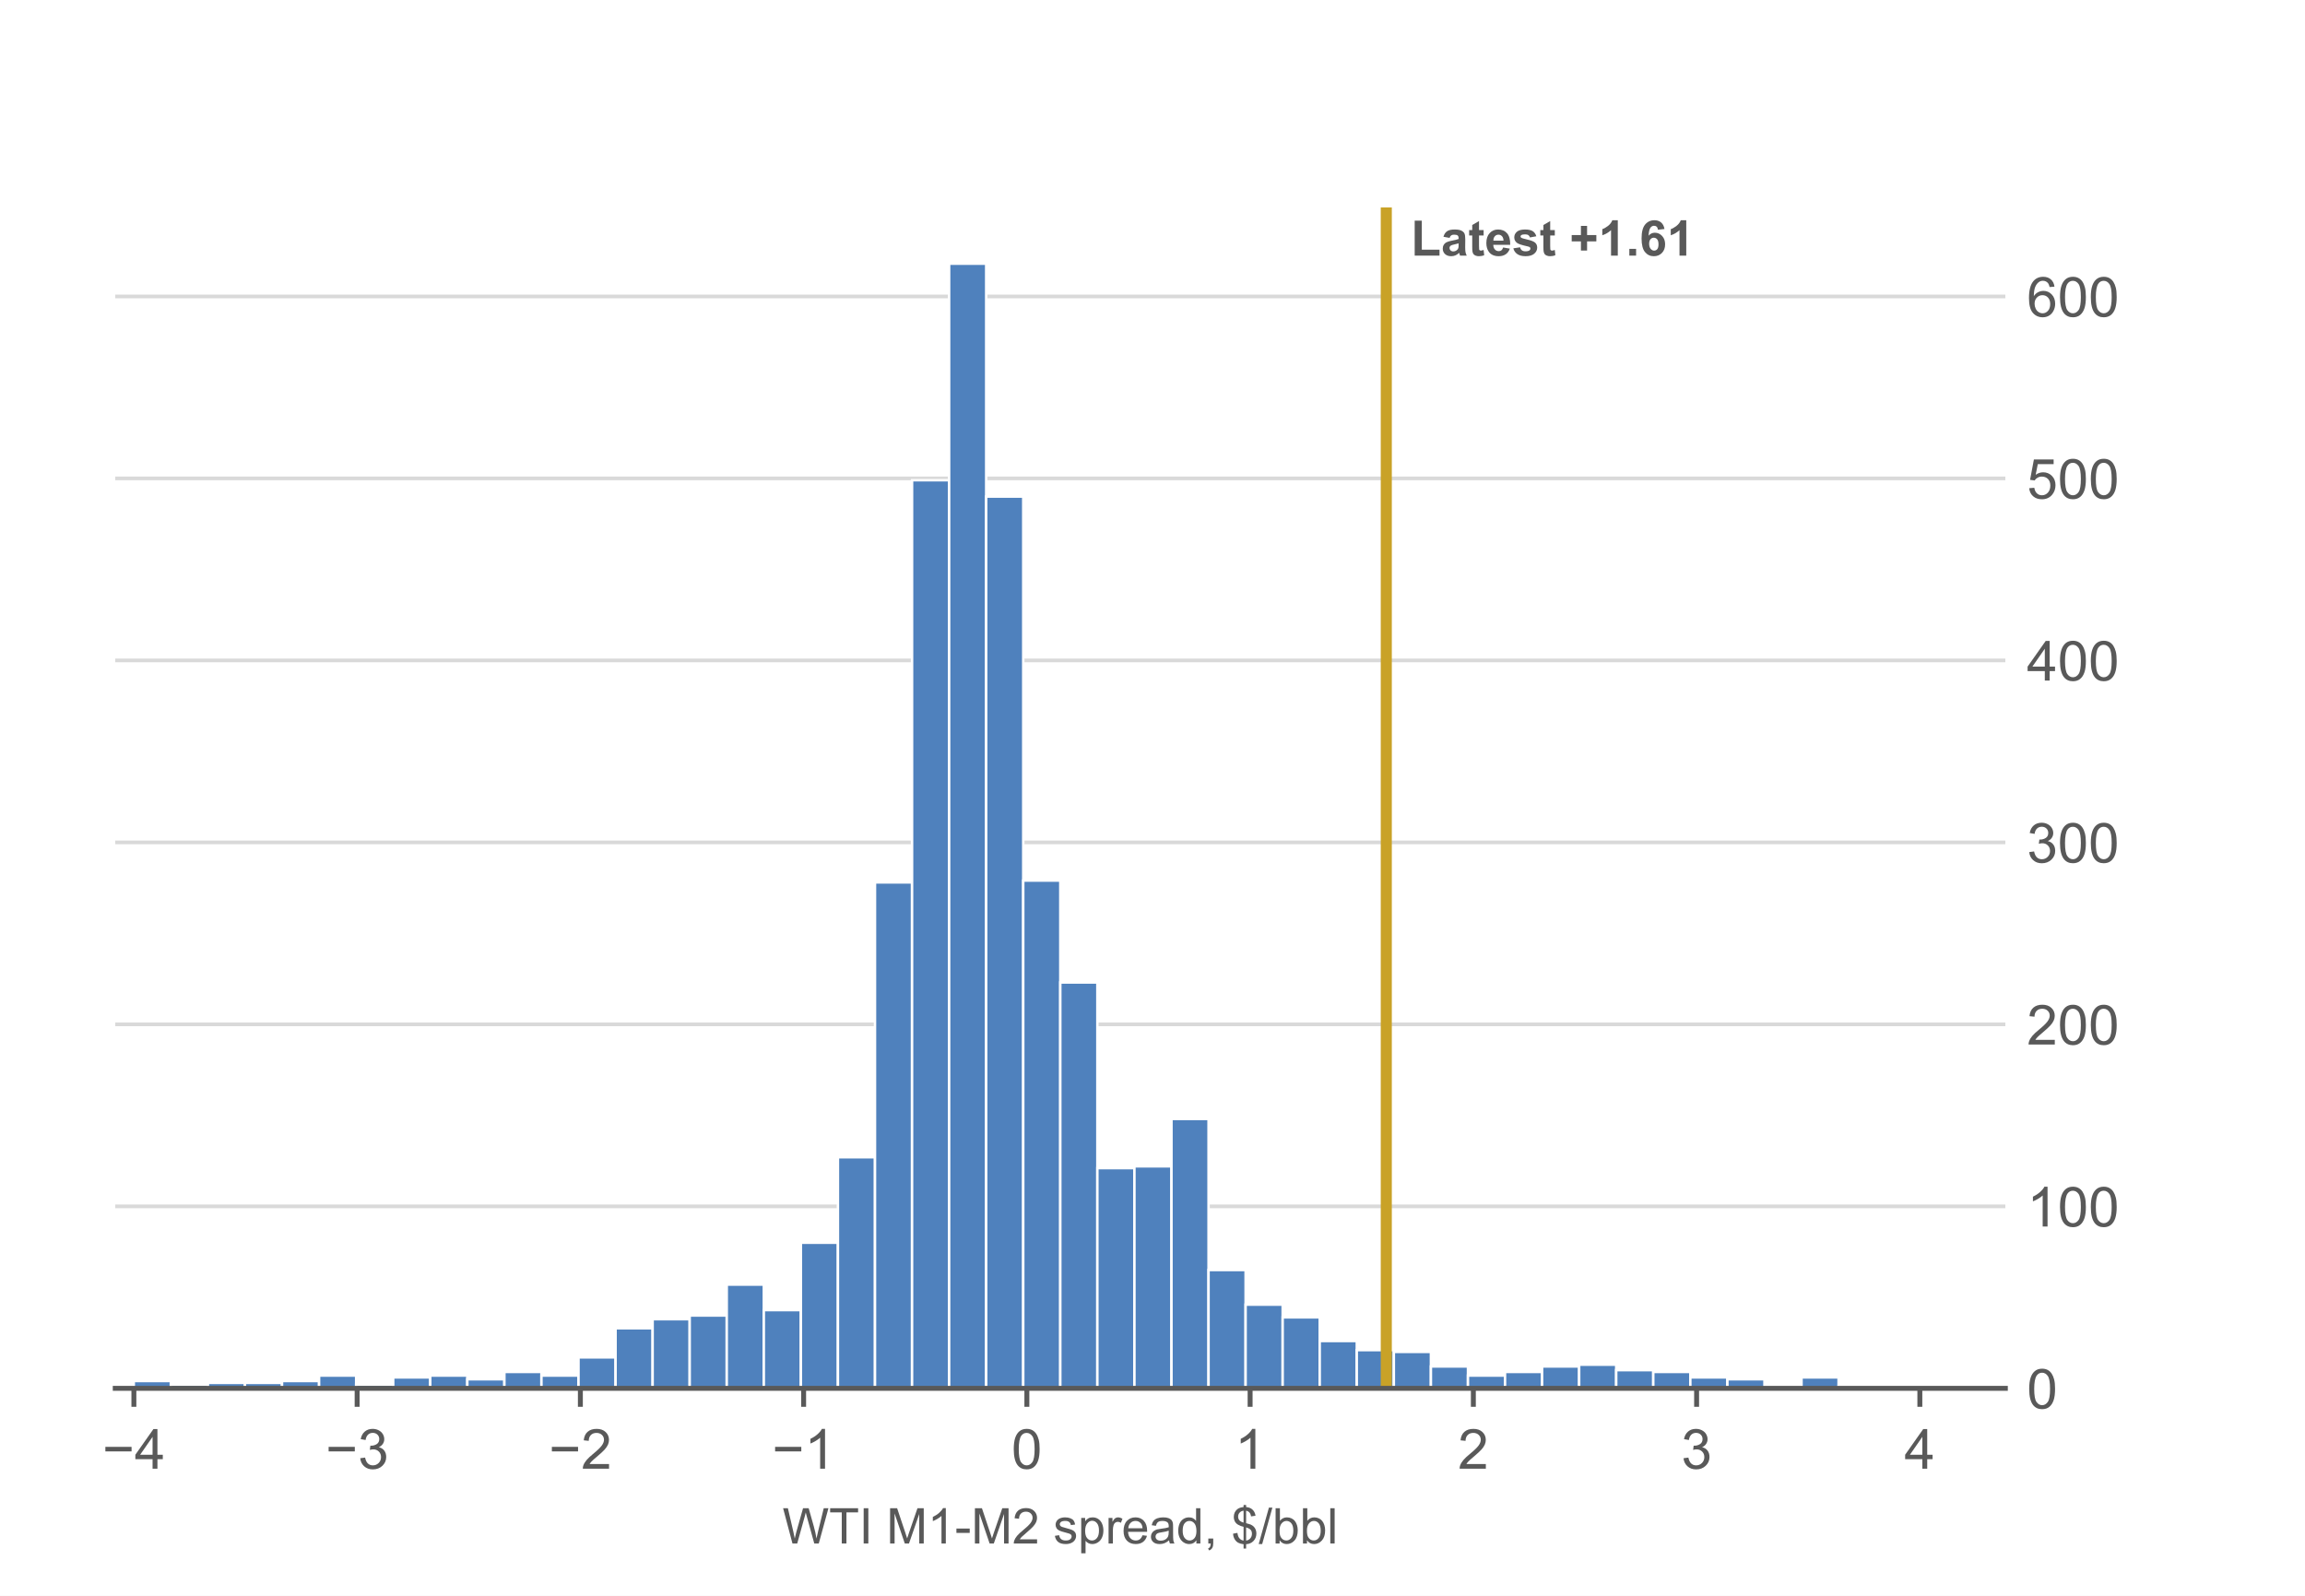
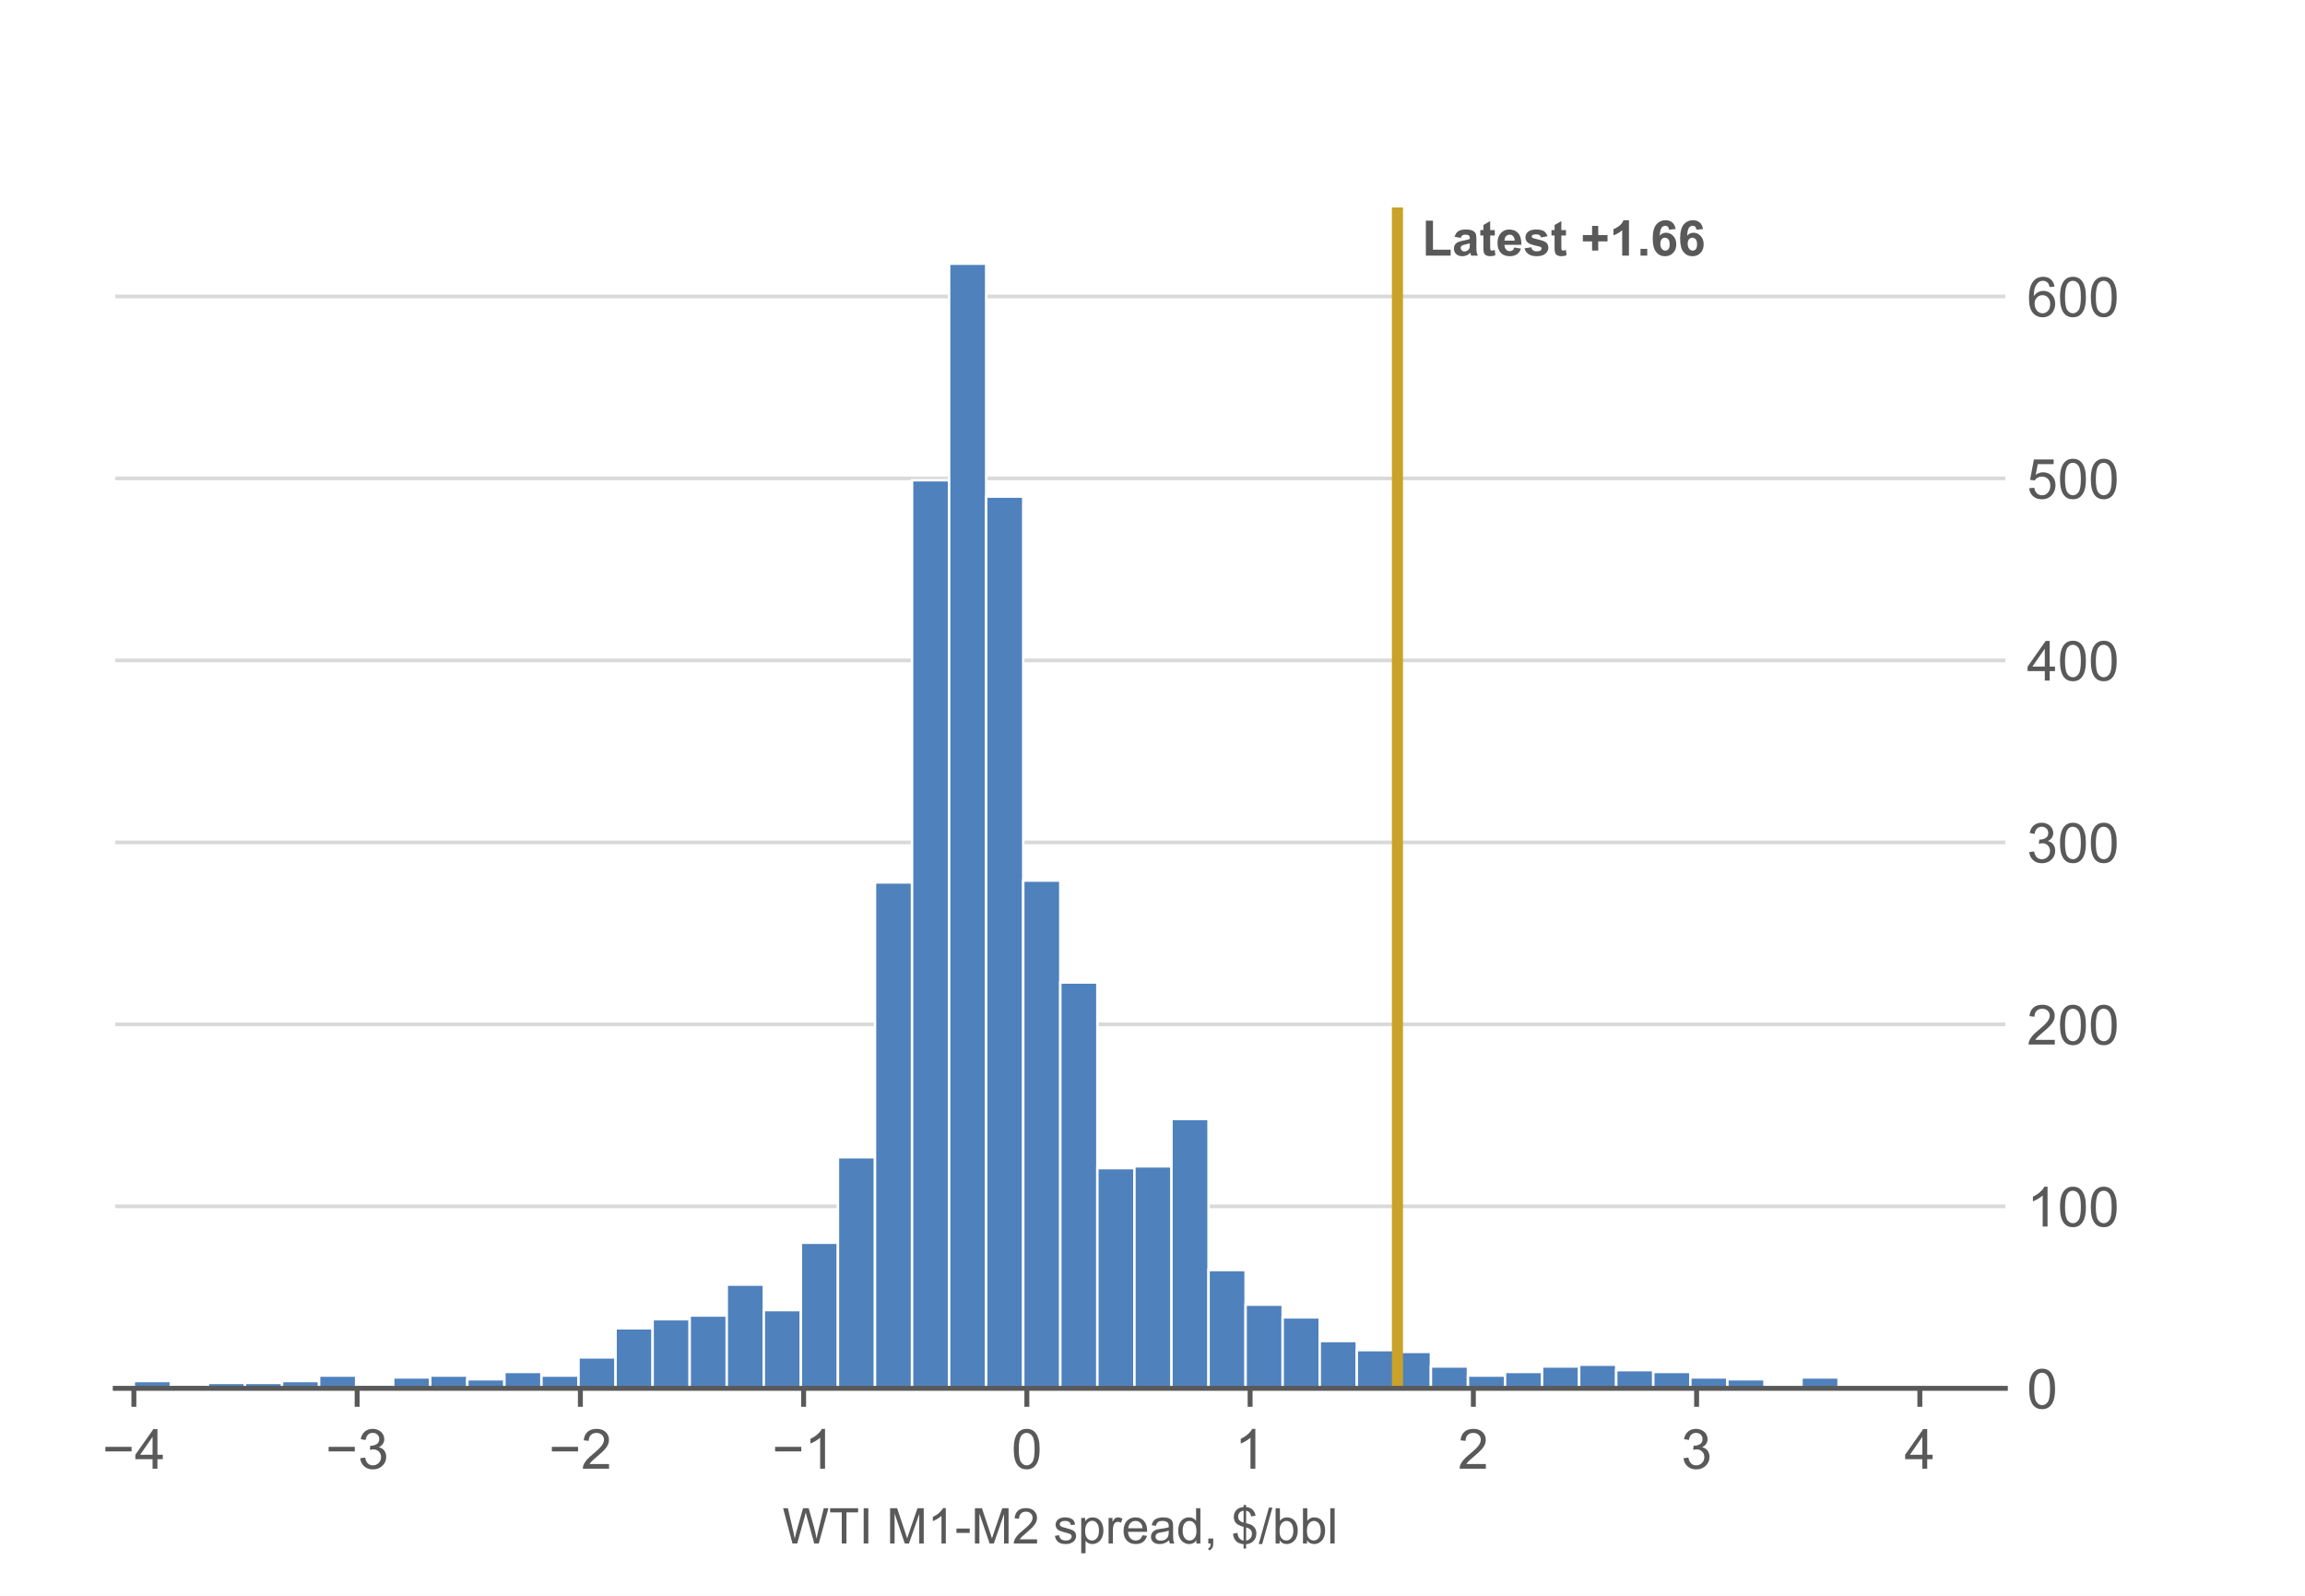
<svg xmlns="http://www.w3.org/2000/svg" xmlns:xlink="http://www.w3.org/1999/xlink" width="374.4pt" height="259.2pt" viewBox="0 0 374.4 259.2" version="1.1">
  <defs>
    <style type="text/css">*{stroke-linejoin: round; stroke-linecap: butt}</style>
  </defs>
  <g id="figure_1">
    <g id="patch_1">
      <path d="M 0 259.2  L 374.4 259.2  L 374.4 0  L 0 0  z " style="fill: #ffffff" />
    </g>
    <g id="axes_1">
      <g id="patch_2">
        <path d="M 18.72 225.504  L 325.728 225.504  L 325.728 33.696  L 18.72 33.696  z " style="fill: #ffffff" />
      </g>
      <g id="matplotlib.axis_1">
        <g id="xtick_1">
          <g id="line2d_1">
            <defs>
              <path id="m5935f566dc" d="M 0 0  L 0 3  " style="stroke: #595959; stroke-width: 0.8" />
            </defs>
            <g>
              <use xlink:href="#m5935f566dc" x="21.746" y="225.504" style="fill: #595959; stroke: #595959; stroke-width: 0.8" />
            </g>
          </g>
          <g id="text_1">
            <g style="fill: #595959" transform="translate(16.6155 238.5562) scale(0.09 -0.09)">
              <defs>
                <path id="ArialMT-ed" d="M 3381 1997  L 356 1997  L 356 2522  L 3381 2522  L 3381 1997  z " transform="scale(0.015625)" />
                <path id="ArialMT-17" d="M 2069 0  L 2069 1097  L 81 1097  L 81 1613  L 2172 4581  L 2631 4581  L 2631 1613  L 3250 1613  L 3250 1097  L 2631 1097  L 2631 0  L 2069 0  z M 2069 1613  L 2069 3678  L 634 1613  L 2069 1613  z " transform="scale(0.015625)" />
              </defs>
              <use xlink:href="#ArialMT-ed" />
              <use xlink:href="#ArialMT-17" transform="translate(58.40625 0)" />
            </g>
          </g>
        </g>
        <g id="xtick_2">
          <g id="line2d_2">
            <g>
              <use xlink:href="#m5935f566dc" x="58.008" y="225.504" style="fill: #595959; stroke: #595959; stroke-width: 0.8" />
            </g>
          </g>
          <g id="text_2">
            <g style="fill: #595959" transform="translate(52.87717 238.5562) scale(0.09 -0.09)">
              <defs>
                <path id="ArialMT-16" d="M 269 1209  L 831 1284  Q 928 806 1161 595  Q 1394 384 1728 384  Q 2125 384 2398 659  Q 2672 934 2672 1341  Q 2672 1728 2419 1979  Q 2166 2231 1775 2231  Q 1616 2231 1378 2169  L 1441 2663  Q 1497 2656 1531 2656  Q 1891 2656 2178 2843  Q 2466 3031 2466 3422  Q 2466 3731 2256 3934  Q 2047 4138 1716 4138  Q 1388 4138 1169 3931  Q 950 3725 888 3313  L 325 3413  Q 428 3978 793 4289  Q 1159 4600 1703 4600  Q 2078 4600 2393 4439  Q 2709 4278 2876 4000  Q 3044 3722 3044 3409  Q 3044 3113 2884 2869  Q 2725 2625 2413 2481  Q 2819 2388 3044 2092  Q 3269 1797 3269 1353  Q 3269 753 2831 336  Q 2394 -81 1725 -81  Q 1122 -81 723 278  Q 325 638 269 1209  z " transform="scale(0.015625)" />
              </defs>
              <use xlink:href="#ArialMT-ed" />
              <use xlink:href="#ArialMT-16" transform="translate(58.40625 0)" />
            </g>
          </g>
        </g>
        <g id="xtick_3">
          <g id="line2d_3">
            <g>
              <use xlink:href="#m5935f566dc" x="94.27" y="225.504" style="fill: #595959; stroke: #595959; stroke-width: 0.8" />
            </g>
          </g>
          <g id="text_3">
            <g style="fill: #595959" transform="translate(89.13885 238.5562) scale(0.09 -0.09)">
              <defs>
                <path id="ArialMT-15" d="M 3222 541  L 3222 0  L 194 0  Q 188 203 259 391  Q 375 700 629 1000  Q 884 1300 1366 1694  Q 2113 2306 2375 2664  Q 2638 3022 2638 3341  Q 2638 3675 2398 3904  Q 2159 4134 1775 4134  Q 1369 4134 1125 3890  Q 881 3647 878 3216  L 300 3275  Q 359 3922 746 4261  Q 1134 4600 1788 4600  Q 2447 4600 2831 4234  Q 3216 3869 3216 3328  Q 3216 3053 3103 2787  Q 2991 2522 2730 2228  Q 2469 1934 1863 1422  Q 1356 997 1212 845  Q 1069 694 975 541  L 3222 541  z " transform="scale(0.015625)" />
              </defs>
              <use xlink:href="#ArialMT-ed" />
              <use xlink:href="#ArialMT-15" transform="translate(58.40625 0)" />
            </g>
          </g>
        </g>
        <g id="xtick_4">
          <g id="line2d_4">
            <g>
              <use xlink:href="#m5935f566dc" x="130.531" y="225.504" style="fill: #595959; stroke: #595959; stroke-width: 0.8" />
            </g>
          </g>
          <g id="text_4">
            <g style="fill: #595959" transform="translate(125.4005 238.5562) scale(0.09 -0.09)">
              <defs>
                <path id="ArialMT-14" d="M 2384 0  L 1822 0  L 1822 3584  Q 1619 3391 1289 3197  Q 959 3003 697 2906  L 697 3450  Q 1169 3672 1522 3987  Q 1875 4303 2022 4600  L 2384 4600  L 2384 0  z " transform="scale(0.015625)" />
              </defs>
              <use xlink:href="#ArialMT-ed" />
              <use xlink:href="#ArialMT-14" transform="translate(58.40625 0)" />
            </g>
          </g>
        </g>
        <g id="xtick_5">
          <g id="line2d_5">
            <g>
              <use xlink:href="#m5935f566dc" x="166.793" y="225.504" style="fill: #595959; stroke: #595959; stroke-width: 0.8" />
            </g>
          </g>
          <g id="text_5">
            <g style="fill: #595959" transform="translate(164.2905 238.5562) scale(0.09 -0.09)">
              <defs>
                <path id="ArialMT-13" d="M 266 2259  Q 266 3072 433 3567  Q 600 4063 929 4331  Q 1259 4600 1759 4600  Q 2128 4600 2406 4451  Q 2684 4303 2865 4023  Q 3047 3744 3150 3342  Q 3253 2941 3253 2259  Q 3253 1453 3087 958  Q 2922 463 2592 192  Q 2263 -78 1759 -78  Q 1097 -78 719 397  Q 266 969 266 2259  z M 844 2259  Q 844 1131 1108 757  Q 1372 384 1759 384  Q 2147 384 2411 759  Q 2675 1134 2675 2259  Q 2675 3391 2411 3762  Q 2147 4134 1753 4134  Q 1366 4134 1134 3806  Q 844 3388 844 2259  z " transform="scale(0.015625)" />
              </defs>
              <use xlink:href="#ArialMT-13" />
            </g>
          </g>
        </g>
        <g id="xtick_6">
          <g id="line2d_6">
            <g>
              <use xlink:href="#m5935f566dc" x="203.055" y="225.504" style="fill: #595959; stroke: #595959; stroke-width: 0.8" />
            </g>
          </g>
          <g id="text_6">
            <g style="fill: #595959" transform="translate(200.5522 238.5562) scale(0.09 -0.09)">
              <use xlink:href="#ArialMT-14" />
            </g>
          </g>
        </g>
        <g id="xtick_7">
          <g id="line2d_7">
            <g>
              <use xlink:href="#m5935f566dc" x="239.316" y="225.504" style="fill: #595959; stroke: #595959; stroke-width: 0.8" />
            </g>
          </g>
          <g id="text_7">
            <g style="fill: #595959" transform="translate(236.8138 238.5562) scale(0.09 -0.09)">
              <use xlink:href="#ArialMT-15" />
            </g>
          </g>
        </g>
        <g id="xtick_8">
          <g id="line2d_8">
            <g>
              <use xlink:href="#m5935f566dc" x="275.578" y="225.504" style="fill: #595959; stroke: #595959; stroke-width: 0.8" />
            </g>
          </g>
          <g id="text_8">
            <g style="fill: #595959" transform="translate(273.0755 238.5562) scale(0.09 -0.09)">
              <use xlink:href="#ArialMT-16" />
            </g>
          </g>
        </g>
        <g id="xtick_9">
          <g id="line2d_9">
            <g>
              <use xlink:href="#m5935f566dc" x="311.84" y="225.504" style="fill: #595959; stroke: #595959; stroke-width: 0.8" />
            </g>
          </g>
          <g id="text_9">
            <g style="fill: #595959" transform="translate(309.3372 238.5562) scale(0.09 -0.09)">
              <use xlink:href="#ArialMT-17" />
            </g>
          </g>
        </g>
        <g id="text_10">
          <g style="fill: #595959" transform="translate(127.1021 250.704) scale(0.08 -0.08)">
            <defs>
              <path id="ArialMT-3a" d="M 1294 0  L 78 4581  L 700 4581  L 1397 1578  Q 1509 1106 1591 641  Q 1766 1375 1797 1488  L 2669 4581  L 3400 4581  L 4056 2263  Q 4303 1400 4413 641  Q 4500 1075 4641 1638  L 5359 4581  L 5969 4581  L 4713 0  L 4128 0  L 3163 3491  Q 3041 3928 3019 4028  Q 2947 3713 2884 3491  L 1913 0  L 1294 0  z " transform="scale(0.015625)" />
              <path id="ArialMT-37" d="M 1659 0  L 1659 4041  L 150 4041  L 150 4581  L 3781 4581  L 3781 4041  L 2266 4041  L 2266 0  L 1659 0  z " transform="scale(0.015625)" />
              <path id="ArialMT-2c" d="M 597 0  L 597 4581  L 1203 4581  L 1203 0  L 597 0  z " transform="scale(0.015625)" />
              <path id="ArialMT-3" transform="scale(0.015625)" />
              <path id="ArialMT-30" d="M 475 0  L 475 4581  L 1388 4581  L 2472 1338  Q 2622 884 2691 659  Q 2769 909 2934 1394  L 4031 4581  L 4847 4581  L 4847 0  L 4263 0  L 4263 3834  L 2931 0  L 2384 0  L 1059 3900  L 1059 0  L 475 0  z " transform="scale(0.015625)" />
              <path id="ArialMT-10" d="M 203 1375  L 203 1941  L 1931 1941  L 1931 1375  L 203 1375  z " transform="scale(0.015625)" />
              <path id="ArialMT-56" d="M 197 991  L 753 1078  Q 800 744 1014 566  Q 1228 388 1613 388  Q 2000 388 2187 545  Q 2375 703 2375 916  Q 2375 1106 2209 1216  Q 2094 1291 1634 1406  Q 1016 1563 777 1677  Q 538 1791 414 1992  Q 291 2194 291 2438  Q 291 2659 392 2848  Q 494 3038 669 3163  Q 800 3259 1026 3326  Q 1253 3394 1513 3394  Q 1903 3394 2198 3281  Q 2494 3169 2634 2976  Q 2775 2784 2828 2463  L 2278 2388  Q 2241 2644 2061 2787  Q 1881 2931 1553 2931  Q 1166 2931 1000 2803  Q 834 2675 834 2503  Q 834 2394 903 2306  Q 972 2216 1119 2156  Q 1203 2125 1616 2013  Q 2213 1853 2448 1751  Q 2684 1650 2818 1456  Q 2953 1263 2953 975  Q 2953 694 2789 445  Q 2625 197 2315 61  Q 2006 -75 1616 -75  Q 969 -75 630 194  Q 291 463 197 991  z " transform="scale(0.015625)" />
              <path id="ArialMT-53" d="M 422 -1272  L 422 3319  L 934 3319  L 934 2888  Q 1116 3141 1344 3267  Q 1572 3394 1897 3394  Q 2322 3394 2647 3175  Q 2972 2956 3137 2557  Q 3303 2159 3303 1684  Q 3303 1175 3120 767  Q 2938 359 2589 142  Q 2241 -75 1856 -75  Q 1575 -75 1351 44  Q 1128 163 984 344  L 984 -1272  L 422 -1272  z M 931 1641  Q 931 1000 1190 694  Q 1450 388 1819 388  Q 2194 388 2461 705  Q 2728 1022 2728 1688  Q 2728 2322 2467 2637  Q 2206 2953 1844 2953  Q 1484 2953 1207 2617  Q 931 2281 931 1641  z " transform="scale(0.015625)" />
              <path id="ArialMT-55" d="M 416 0  L 416 3319  L 922 3319  L 922 2816  Q 1116 3169 1280 3281  Q 1444 3394 1641 3394  Q 1925 3394 2219 3213  L 2025 2691  Q 1819 2813 1613 2813  Q 1428 2813 1281 2702  Q 1134 2591 1072 2394  Q 978 2094 978 1738  L 978 0  L 416 0  z " transform="scale(0.015625)" />
              <path id="ArialMT-48" d="M 2694 1069  L 3275 997  Q 3138 488 2766 206  Q 2394 -75 1816 -75  Q 1088 -75 661 373  Q 234 822 234 1631  Q 234 2469 665 2931  Q 1097 3394 1784 3394  Q 2450 3394 2872 2941  Q 3294 2488 3294 1666  Q 3294 1616 3291 1516  L 816 1516  Q 847 969 1125 678  Q 1403 388 1819 388  Q 2128 388 2347 550  Q 2566 713 2694 1069  z M 847 1978  L 2700 1978  Q 2663 2397 2488 2606  Q 2219 2931 1791 2931  Q 1403 2931 1139 2672  Q 875 2413 847 1978  z " transform="scale(0.015625)" />
              <path id="ArialMT-44" d="M 2588 409  Q 2275 144 1986 34  Q 1697 -75 1366 -75  Q 819 -75 525 192  Q 231 459 231 875  Q 231 1119 342 1320  Q 453 1522 633 1644  Q 813 1766 1038 1828  Q 1203 1872 1538 1913  Q 2219 1994 2541 2106  Q 2544 2222 2544 2253  Q 2544 2597 2384 2738  Q 2169 2928 1744 2928  Q 1347 2928 1158 2789  Q 969 2650 878 2297  L 328 2372  Q 403 2725 575 2942  Q 747 3159 1072 3276  Q 1397 3394 1825 3394  Q 2250 3394 2515 3294  Q 2781 3194 2906 3042  Q 3031 2891 3081 2659  Q 3109 2516 3109 2141  L 3109 1391  Q 3109 606 3145 398  Q 3181 191 3288 0  L 2700 0  Q 2613 175 2588 409  z M 2541 1666  Q 2234 1541 1622 1453  Q 1275 1403 1131 1340  Q 988 1278 909 1158  Q 831 1038 831 891  Q 831 666 1001 516  Q 1172 366 1500 366  Q 1825 366 2078 508  Q 2331 650 2450 897  Q 2541 1088 2541 1459  L 2541 1666  z " transform="scale(0.015625)" />
              <path id="ArialMT-47" d="M 2575 0  L 2575 419  Q 2259 -75 1647 -75  Q 1250 -75 917 144  Q 584 363 401 755  Q 219 1147 219 1656  Q 219 2153 384 2558  Q 550 2963 881 3178  Q 1213 3394 1622 3394  Q 1922 3394 2156 3267  Q 2391 3141 2538 2938  L 2538 4581  L 3097 4581  L 3097 0  L 2575 0  z M 797 1656  Q 797 1019 1065 703  Q 1334 388 1700 388  Q 2069 388 2326 689  Q 2584 991 2584 1609  Q 2584 2291 2321 2609  Q 2059 2928 1675 2928  Q 1300 2928 1048 2622  Q 797 2316 797 1656  z " transform="scale(0.015625)" />
              <path id="ArialMT-f" d="M 569 0  L 569 641  L 1209 641  L 1209 0  Q 1209 -353 1084 -570  Q 959 -788 688 -906  L 531 -666  Q 709 -588 793 -436  Q 878 -284 888 0  L 569 0  z " transform="scale(0.015625)" />
              <path id="ArialMT-7" d="M 1594 -659  L 1594 -97  Q 1172 -44 908 92  Q 644 228 451 531  Q 259 834 228 1272  L 794 1378  Q 859 925 1025 713  Q 1263 413 1594 378  L 1594 2169  Q 1247 2234 884 2438  Q 616 2588 470 2853  Q 325 3119 325 3456  Q 325 4056 750 4428  Q 1034 4678 1594 4734  L 1594 5003  L 1925 5003  L 1925 4734  Q 2416 4688 2703 4447  Q 3072 4141 3147 3606  L 2566 3519  Q 2516 3850 2358 4026  Q 2200 4203 1925 4259  L 1925 2638  Q 2350 2531 2488 2472  Q 2750 2356 2915 2190  Q 3081 2025 3170 1797  Q 3259 1569 3259 1303  Q 3259 719 2887 328  Q 2516 -63 1925 -91  L 1925 -659  L 1594 -659  z M 1594 4266  Q 1266 4216 1077 4003  Q 888 3791 888 3500  Q 888 3213 1048 3019  Q 1209 2825 1594 2709  L 1594 4266  z M 1925 378  Q 2253 419 2467 662  Q 2681 906 2681 1266  Q 2681 1572 2529 1758  Q 2378 1944 1925 2091  L 1925 378  z " transform="scale(0.015625)" />
              <path id="ArialMT-12" d="M 0 -78  L 1328 4659  L 1778 4659  L 453 -78  L 0 -78  z " transform="scale(0.015625)" />
              <path id="ArialMT-45" d="M 941 0  L 419 0  L 419 4581  L 981 4581  L 981 2947  Q 1338 3394 1891 3394  Q 2197 3394 2470 3270  Q 2744 3147 2920 2923  Q 3097 2700 3197 2384  Q 3297 2069 3297 1709  Q 3297 856 2875 390  Q 2453 -75 1863 -75  Q 1275 -75 941 416  L 941 0  z M 934 1684  Q 934 1088 1097 822  Q 1363 388 1816 388  Q 2184 388 2453 708  Q 2722 1028 2722 1663  Q 2722 2313 2464 2622  Q 2206 2931 1841 2931  Q 1472 2931 1203 2611  Q 934 2291 934 1684  z " transform="scale(0.015625)" />
              <path id="ArialMT-4f" d="M 409 0  L 409 4581  L 972 4581  L 972 0  L 409 0  z " transform="scale(0.015625)" />
            </defs>
            <use xlink:href="#ArialMT-3a" />
            <use xlink:href="#ArialMT-37" transform="translate(94.39062 0)" />
            <use xlink:href="#ArialMT-2c" transform="translate(155.4688 0)" />
            <use xlink:href="#ArialMT-3" transform="translate(183.25 0)" />
            <use xlink:href="#ArialMT-30" transform="translate(211.0312 0)" />
            <use xlink:href="#ArialMT-14" transform="translate(294.3281 0)" />
            <use xlink:href="#ArialMT-10" transform="translate(349.9375 0)" />
            <use xlink:href="#ArialMT-30" transform="translate(383.2344 0)" />
            <use xlink:href="#ArialMT-15" transform="translate(466.5312 0)" />
            <use xlink:href="#ArialMT-3" transform="translate(522.1406 0)" />
            <use xlink:href="#ArialMT-56" transform="translate(549.9219 0)" />
            <use xlink:href="#ArialMT-53" transform="translate(599.9219 0)" />
            <use xlink:href="#ArialMT-55" transform="translate(655.5312 0)" />
            <use xlink:href="#ArialMT-48" transform="translate(688.8281 0)" />
            <use xlink:href="#ArialMT-44" transform="translate(744.4375 0)" />
            <use xlink:href="#ArialMT-47" transform="translate(800.0469 0)" />
            <use xlink:href="#ArialMT-f" transform="translate(855.6562 0)" />
            <use xlink:href="#ArialMT-3" transform="translate(883.4375 0)" />
            <use xlink:href="#ArialMT-7" transform="translate(911.2188 0)" />
            <use xlink:href="#ArialMT-12" transform="translate(966.8281 0)" />
            <use xlink:href="#ArialMT-45" transform="translate(994.6094 0)" />
            <use xlink:href="#ArialMT-45" transform="translate(1050.219 0)" />
            <use xlink:href="#ArialMT-4f" transform="translate(1105.828 0)" />
          </g>
        </g>
      </g>
      <g id="matplotlib.axis_2">
        <g id="ytick_1">
          <g id="line2d_10">
            <path d="M 18.72 225.504  L 325.728 225.504  " clip-path="url(#p9046224050)" style="fill: none; stroke: #d9d9d9; stroke-width: 0.6; stroke-linecap: square" />
          </g>
          <g id="line2d_11" />
          <g id="text_11">
            <g style="fill: #595959" transform="translate(329.228 228.7801) scale(0.09 -0.09)">
              <use xlink:href="#ArialMT-13" />
            </g>
          </g>
        </g>
        <g id="ytick_2">
          <g id="line2d_12">
            <path d="M 18.72 195.945  L 325.728 195.945  " clip-path="url(#p9046224050)" style="fill: none; stroke: #d9d9d9; stroke-width: 0.6; stroke-linecap: square" />
          </g>
          <g id="line2d_13" />
          <g id="text_12">
            <g style="fill: #595959" transform="translate(329.228 199.2212) scale(0.09 -0.09)">
              <use xlink:href="#ArialMT-14" />
              <use xlink:href="#ArialMT-13" transform="translate(55.60938 0)" />
              <use xlink:href="#ArialMT-13" transform="translate(111.2188 0)" />
            </g>
          </g>
        </g>
        <g id="ytick_3">
          <g id="line2d_14">
            <path d="M 18.72 166.386  L 325.728 166.386  " clip-path="url(#p9046224050)" style="fill: none; stroke: #d9d9d9; stroke-width: 0.6; stroke-linecap: square" />
          </g>
          <g id="line2d_15" />
          <g id="text_13">
            <g style="fill: #595959" transform="translate(329.228 169.6622) scale(0.09 -0.09)">
              <use xlink:href="#ArialMT-15" />
              <use xlink:href="#ArialMT-13" transform="translate(55.60938 0)" />
              <use xlink:href="#ArialMT-13" transform="translate(111.2188 0)" />
            </g>
          </g>
        </g>
        <g id="ytick_4">
          <g id="line2d_16">
            <path d="M 18.72 136.827  L 325.728 136.827  " clip-path="url(#p9046224050)" style="fill: none; stroke: #d9d9d9; stroke-width: 0.6; stroke-linecap: square" />
          </g>
          <g id="line2d_17" />
          <g id="text_14">
            <g style="fill: #595959" transform="translate(329.228 140.1033) scale(0.09 -0.09)">
              <use xlink:href="#ArialMT-16" />
              <use xlink:href="#ArialMT-13" transform="translate(55.60938 0)" />
              <use xlink:href="#ArialMT-13" transform="translate(111.2188 0)" />
            </g>
          </g>
        </g>
        <g id="ytick_5">
          <g id="line2d_18">
            <path d="M 18.72 107.268  L 325.728 107.268  " clip-path="url(#p9046224050)" style="fill: none; stroke: #d9d9d9; stroke-width: 0.6; stroke-linecap: square" />
          </g>
          <g id="line2d_19" />
          <g id="text_15">
            <g style="fill: #595959" transform="translate(329.228 110.5443) scale(0.09 -0.09)">
              <use xlink:href="#ArialMT-17" />
              <use xlink:href="#ArialMT-13" transform="translate(55.60938 0)" />
              <use xlink:href="#ArialMT-13" transform="translate(111.2188 0)" />
            </g>
          </g>
        </g>
        <g id="ytick_6">
          <g id="line2d_20">
            <path d="M 18.72 77.709  L 325.728 77.709  " clip-path="url(#p9046224050)" style="fill: none; stroke: #d9d9d9; stroke-width: 0.6; stroke-linecap: square" />
          </g>
          <g id="line2d_21" />
          <g id="text_16">
            <g style="fill: #595959" transform="translate(329.228 80.98539) scale(0.09 -0.09)">
              <defs>
                <path id="ArialMT-18" d="M 266 1200  L 856 1250  Q 922 819 1161 601  Q 1400 384 1738 384  Q 2144 384 2425 690  Q 2706 997 2706 1503  Q 2706 1984 2436 2262  Q 2166 2541 1728 2541  Q 1456 2541 1237 2417  Q 1019 2294 894 2097  L 366 2166  L 809 4519  L 3088 4519  L 3088 3981  L 1259 3981  L 1013 2750  Q 1425 3038 1878 3038  Q 2478 3038 2890 2622  Q 3303 2206 3303 1553  Q 3303 931 2941 478  Q 2500 -78 1738 -78  Q 1113 -78 717 272  Q 322 622 266 1200  z " transform="scale(0.015625)" />
              </defs>
              <use xlink:href="#ArialMT-18" />
              <use xlink:href="#ArialMT-13" transform="translate(55.60938 0)" />
              <use xlink:href="#ArialMT-13" transform="translate(111.2188 0)" />
            </g>
          </g>
        </g>
        <g id="ytick_7">
          <g id="line2d_22">
            <path d="M 18.72 48.15  L 325.728 48.15  " clip-path="url(#p9046224050)" style="fill: none; stroke: #d9d9d9; stroke-width: 0.6; stroke-linecap: square" />
          </g>
          <g id="line2d_23" />
          <g id="text_17">
            <g style="fill: #595959" transform="translate(329.228 51.42645) scale(0.09 -0.09)">
              <defs>
                <path id="ArialMT-19" d="M 3184 3459  L 2625 3416  Q 2550 3747 2413 3897  Q 2184 4138 1850 4138  Q 1581 4138 1378 3988  Q 1113 3794 959 3422  Q 806 3050 800 2363  Q 1003 2672 1297 2822  Q 1591 2972 1913 2972  Q 2475 2972 2870 2558  Q 3266 2144 3266 1488  Q 3266 1056 3080 686  Q 2894 316 2569 119  Q 2244 -78 1831 -78  Q 1128 -78 684 439  Q 241 956 241 2144  Q 241 3472 731 4075  Q 1159 4600 1884 4600  Q 2425 4600 2770 4297  Q 3116 3994 3184 3459  z M 888 1484  Q 888 1194 1011 928  Q 1134 663 1356 523  Q 1578 384 1822 384  Q 2178 384 2434 671  Q 2691 959 2691 1453  Q 2691 1928 2437 2201  Q 2184 2475 1800 2475  Q 1419 2475 1153 2201  Q 888 1928 888 1484  z " transform="scale(0.015625)" />
              </defs>
              <use xlink:href="#ArialMT-19" />
              <use xlink:href="#ArialMT-13" transform="translate(55.60938 0)" />
              <use xlink:href="#ArialMT-13" transform="translate(111.2188 0)" />
            </g>
          </g>
        </g>
      </g>
      <g id="patch_3">
        <path d="M 21.73 225.504  L 27.75 225.504  L 27.75 224.322  L 21.73 224.322  z " clip-path="url(#p9046224050)" style="fill: #4f81bd; stroke: #ffffff; stroke-width: 0.4; stroke-linejoin: miter" />
      </g>
      <g id="patch_4">
        <path d="M 27.75 225.504  L 33.769 225.504  L 33.769 224.913  L 27.75 224.913  z " clip-path="url(#p9046224050)" style="fill: #4f81bd; stroke: #ffffff; stroke-width: 0.4; stroke-linejoin: miter" />
      </g>
      <g id="patch_5">
        <path d="M 33.769 225.504  L 39.789 225.504  L 39.789 224.617  L 33.769 224.617  z " clip-path="url(#p9046224050)" style="fill: #4f81bd; stroke: #ffffff; stroke-width: 0.4; stroke-linejoin: miter" />
      </g>
      <g id="patch_6">
        <path d="M 39.789 225.504  L 45.809 225.504  L 45.809 224.617  L 39.789 224.617  z " clip-path="url(#p9046224050)" style="fill: #4f81bd; stroke: #ffffff; stroke-width: 0.4; stroke-linejoin: miter" />
      </g>
      <g id="patch_7">
        <path d="M 45.809 225.504  L 51.829 225.504  L 51.829 224.322  L 45.809 224.322  z " clip-path="url(#p9046224050)" style="fill: #4f81bd; stroke: #ffffff; stroke-width: 0.4; stroke-linejoin: miter" />
      </g>
      <g id="patch_8">
        <path d="M 51.829 225.504  L 57.848 225.504  L 57.848 223.435  L 51.829 223.435  z " clip-path="url(#p9046224050)" style="fill: #4f81bd; stroke: #ffffff; stroke-width: 0.4; stroke-linejoin: miter" />
      </g>
      <g id="patch_9">
        <path d="M 57.848 225.504  L 63.868 225.504  L 63.868 224.913  L 57.848 224.913  z " clip-path="url(#p9046224050)" style="fill: #4f81bd; stroke: #ffffff; stroke-width: 0.4; stroke-linejoin: miter" />
      </g>
      <g id="patch_10">
        <path d="M 63.868 225.504  L 69.888 225.504  L 69.888 223.73  L 63.868 223.73  z " clip-path="url(#p9046224050)" style="fill: #4f81bd; stroke: #ffffff; stroke-width: 0.4; stroke-linejoin: miter" />
      </g>
      <g id="patch_11">
        <path d="M 69.888 225.504  L 75.908 225.504  L 75.908 223.435  L 69.888 223.435  z " clip-path="url(#p9046224050)" style="fill: #4f81bd; stroke: #ffffff; stroke-width: 0.4; stroke-linejoin: miter" />
      </g>
      <g id="patch_12">
        <path d="M 75.908 225.504  L 81.928 225.504  L 81.928 224.026  L 75.908 224.026  z " clip-path="url(#p9046224050)" style="fill: #4f81bd; stroke: #ffffff; stroke-width: 0.4; stroke-linejoin: miter" />
      </g>
      <g id="patch_13">
        <path d="M 81.928 225.504  L 87.947 225.504  L 87.947 222.844  L 81.928 222.844  z " clip-path="url(#p9046224050)" style="fill: #4f81bd; stroke: #ffffff; stroke-width: 0.4; stroke-linejoin: miter" />
      </g>
      <g id="patch_14">
        <path d="M 87.947 225.504  L 93.967 225.504  L 93.967 223.435  L 87.947 223.435  z " clip-path="url(#p9046224050)" style="fill: #4f81bd; stroke: #ffffff; stroke-width: 0.4; stroke-linejoin: miter" />
      </g>
      <g id="patch_15">
        <path d="M 93.967 225.504  L 99.987 225.504  L 99.987 220.479  L 93.967 220.479  z " clip-path="url(#p9046224050)" style="fill: #4f81bd; stroke: #ffffff; stroke-width: 0.4; stroke-linejoin: miter" />
      </g>
      <g id="patch_16">
        <path d="M 99.987 225.504  L 106.007 225.504  L 106.007 215.75  L 99.987 215.75  z " clip-path="url(#p9046224050)" style="fill: #4f81bd; stroke: #ffffff; stroke-width: 0.4; stroke-linejoin: miter" />
      </g>
      <g id="patch_17">
        <path d="M 106.007 225.504  L 112.026 225.504  L 112.026 214.272  L 106.007 214.272  z " clip-path="url(#p9046224050)" style="fill: #4f81bd; stroke: #ffffff; stroke-width: 0.4; stroke-linejoin: miter" />
      </g>
      <g id="patch_18">
        <path d="M 112.026 225.504  L 118.046 225.504  L 118.046 213.68  L 112.026 213.68  z " clip-path="url(#p9046224050)" style="fill: #4f81bd; stroke: #ffffff; stroke-width: 0.4; stroke-linejoin: miter" />
      </g>
      <g id="patch_19">
        <path d="M 118.046 225.504  L 124.066 225.504  L 124.066 208.655  L 118.046 208.655  z " clip-path="url(#p9046224050)" style="fill: #4f81bd; stroke: #ffffff; stroke-width: 0.4; stroke-linejoin: miter" />
      </g>
      <g id="patch_20">
        <path d="M 124.066 225.504  L 130.086 225.504  L 130.086 212.794  L 124.066 212.794  z " clip-path="url(#p9046224050)" style="fill: #4f81bd; stroke: #ffffff; stroke-width: 0.4; stroke-linejoin: miter" />
      </g>
      <g id="patch_21">
        <path d="M 130.086 225.504  L 136.105 225.504  L 136.105 201.857  L 130.086 201.857  z " clip-path="url(#p9046224050)" style="fill: #4f81bd; stroke: #ffffff; stroke-width: 0.4; stroke-linejoin: miter" />
      </g>
      <g id="patch_22">
        <path d="M 136.105 225.504  L 142.125 225.504  L 142.125 187.964  L 136.105 187.964  z " clip-path="url(#p9046224050)" style="fill: #4f81bd; stroke: #ffffff; stroke-width: 0.4; stroke-linejoin: miter" />
      </g>
      <g id="patch_23">
        <path d="M 142.125 225.504  L 148.145 225.504  L 148.145 143.33  L 142.125 143.33  z " clip-path="url(#p9046224050)" style="fill: #4f81bd; stroke: #ffffff; stroke-width: 0.4; stroke-linejoin: miter" />
      </g>
      <g id="patch_24">
        <path d="M 148.145 225.504  L 154.165 225.504  L 154.165 78.005  L 148.145 78.005  z " clip-path="url(#p9046224050)" style="fill: #4f81bd; stroke: #ffffff; stroke-width: 0.4; stroke-linejoin: miter" />
      </g>
      <g id="patch_25">
        <path d="M 154.165 225.504  L 160.184 225.504  L 160.184 42.83  L 154.165 42.83  z " clip-path="url(#p9046224050)" style="fill: #4f81bd; stroke: #ffffff; stroke-width: 0.4; stroke-linejoin: miter" />
      </g>
      <g id="patch_26">
        <path d="M 160.184 225.504  L 166.204 225.504  L 166.204 80.665  L 160.184 80.665  z " clip-path="url(#p9046224050)" style="fill: #4f81bd; stroke: #ffffff; stroke-width: 0.4; stroke-linejoin: miter" />
      </g>
      <g id="patch_27">
        <path d="M 166.204 225.504  L 172.224 225.504  L 172.224 143.035  L 166.204 143.035  z " clip-path="url(#p9046224050)" style="fill: #4f81bd; stroke: #ffffff; stroke-width: 0.4; stroke-linejoin: miter" />
      </g>
      <g id="patch_28">
        <path d="M 172.224 225.504  L 178.244 225.504  L 178.244 159.588  L 172.224 159.588  z " clip-path="url(#p9046224050)" style="fill: #4f81bd; stroke: #ffffff; stroke-width: 0.4; stroke-linejoin: miter" />
      </g>
      <g id="patch_29">
        <path d="M 178.244 225.504  L 184.264 225.504  L 184.264 189.738  L 178.244 189.738  z " clip-path="url(#p9046224050)" style="fill: #4f81bd; stroke: #ffffff; stroke-width: 0.4; stroke-linejoin: miter" />
      </g>
      <g id="patch_30">
        <path d="M 184.264 225.504  L 190.283 225.504  L 190.283 189.442  L 184.264 189.442  z " clip-path="url(#p9046224050)" style="fill: #4f81bd; stroke: #ffffff; stroke-width: 0.4; stroke-linejoin: miter" />
      </g>
      <g id="patch_31">
        <path d="M 190.283 225.504  L 196.303 225.504  L 196.303 181.757  L 190.283 181.757  z " clip-path="url(#p9046224050)" style="fill: #4f81bd; stroke: #ffffff; stroke-width: 0.4; stroke-linejoin: miter" />
      </g>
      <g id="patch_32">
        <path d="M 196.303 225.504  L 202.323 225.504  L 202.323 206.291  L 196.303 206.291  z " clip-path="url(#p9046224050)" style="fill: #4f81bd; stroke: #ffffff; stroke-width: 0.4; stroke-linejoin: miter" />
      </g>
      <g id="patch_33">
        <path d="M 202.323 225.504  L 208.343 225.504  L 208.343 211.907  L 202.323 211.907  z " clip-path="url(#p9046224050)" style="fill: #4f81bd; stroke: #ffffff; stroke-width: 0.4; stroke-linejoin: miter" />
      </g>
      <g id="patch_34">
        <path d="M 208.343 225.504  L 214.362 225.504  L 214.362 213.976  L 208.343 213.976  z " clip-path="url(#p9046224050)" style="fill: #4f81bd; stroke: #ffffff; stroke-width: 0.4; stroke-linejoin: miter" />
      </g>
      <g id="patch_35">
        <path d="M 214.362 225.504  L 220.382 225.504  L 220.382 217.819  L 214.362 217.819  z " clip-path="url(#p9046224050)" style="fill: #4f81bd; stroke: #ffffff; stroke-width: 0.4; stroke-linejoin: miter" />
      </g>
      <g id="patch_36">
        <path d="M 220.382 225.504  L 226.402 225.504  L 226.402 219.297  L 220.382 219.297  z " clip-path="url(#p9046224050)" style="fill: #4f81bd; stroke: #ffffff; stroke-width: 0.4; stroke-linejoin: miter" />
      </g>
      <g id="patch_37">
        <path d="M 226.402 225.504  L 232.422 225.504  L 232.422 219.592  L 226.402 219.592  z " clip-path="url(#p9046224050)" style="fill: #4f81bd; stroke: #ffffff; stroke-width: 0.4; stroke-linejoin: miter" />
      </g>
      <g id="patch_38">
        <path d="M 232.422 225.504  L 238.441 225.504  L 238.441 221.957  L 232.422 221.957  z " clip-path="url(#p9046224050)" style="fill: #4f81bd; stroke: #ffffff; stroke-width: 0.4; stroke-linejoin: miter" />
      </g>
      <g id="patch_39">
        <path d="M 238.441 225.504  L 244.461 225.504  L 244.461 223.435  L 238.441 223.435  z " clip-path="url(#p9046224050)" style="fill: #4f81bd; stroke: #ffffff; stroke-width: 0.4; stroke-linejoin: miter" />
      </g>
      <g id="patch_40">
        <path d="M 244.461 225.504  L 250.481 225.504  L 250.481 222.844  L 244.461 222.844  z " clip-path="url(#p9046224050)" style="fill: #4f81bd; stroke: #ffffff; stroke-width: 0.4; stroke-linejoin: miter" />
      </g>
      <g id="patch_41">
        <path d="M 250.481 225.504  L 256.501 225.504  L 256.501 221.957  L 250.481 221.957  z " clip-path="url(#p9046224050)" style="fill: #4f81bd; stroke: #ffffff; stroke-width: 0.4; stroke-linejoin: miter" />
      </g>
      <g id="patch_42">
        <path d="M 256.501 225.504  L 262.52 225.504  L 262.52 221.661  L 256.501 221.661  z " clip-path="url(#p9046224050)" style="fill: #4f81bd; stroke: #ffffff; stroke-width: 0.4; stroke-linejoin: miter" />
      </g>
      <g id="patch_43">
        <path d="M 262.52 225.504  L 268.54 225.504  L 268.54 222.548  L 262.52 222.548  z " clip-path="url(#p9046224050)" style="fill: #4f81bd; stroke: #ffffff; stroke-width: 0.4; stroke-linejoin: miter" />
      </g>
      <g id="patch_44">
        <path d="M 268.54 225.504  L 274.56 225.504  L 274.56 222.844  L 268.54 222.844  z " clip-path="url(#p9046224050)" style="fill: #4f81bd; stroke: #ffffff; stroke-width: 0.4; stroke-linejoin: miter" />
      </g>
      <g id="patch_45">
        <path d="M 274.56 225.504  L 280.58 225.504  L 280.58 223.73  L 274.56 223.73  z " clip-path="url(#p9046224050)" style="fill: #4f81bd; stroke: #ffffff; stroke-width: 0.4; stroke-linejoin: miter" />
      </g>
      <g id="patch_46">
        <path d="M 280.58 225.504  L 286.6 225.504  L 286.6 224.026  L 280.58 224.026  z " clip-path="url(#p9046224050)" style="fill: #4f81bd; stroke: #ffffff; stroke-width: 0.4; stroke-linejoin: miter" />
      </g>
      <g id="patch_47">
        <path d="M 286.6 225.504  L 292.619 225.504  L 292.619 225.504  L 286.6 225.504  z " clip-path="url(#p9046224050)" style="fill: #4f81bd; stroke: #ffffff; stroke-width: 0.4; stroke-linejoin: miter" />
      </g>
      <g id="patch_48">
        <path d="M 292.619 225.504  L 298.639 225.504  L 298.639 223.73  L 292.619 223.73  z " clip-path="url(#p9046224050)" style="fill: #4f81bd; stroke: #ffffff; stroke-width: 0.4; stroke-linejoin: miter" />
      </g>
      <g id="patch_49">
        <path d="M 298.639 225.504  L 304.659 225.504  L 304.659 225.208  L 298.639 225.208  z " clip-path="url(#p9046224050)" style="fill: #4f81bd; stroke: #ffffff; stroke-width: 0.4; stroke-linejoin: miter" />
      </g>
      <g id="patch_50">
        <path d="M 304.659 225.504  L 310.679 225.504  L 310.679 225.504  L 304.659 225.504  z " clip-path="url(#p9046224050)" style="fill: #4f81bd; stroke: #ffffff; stroke-width: 0.4; stroke-linejoin: miter" />
      </g>
      <g id="patch_51">
        <path d="M 310.679 225.504  L 316.698 225.504  L 316.698 225.208  L 310.679 225.208  z " clip-path="url(#p9046224050)" style="fill: #4f81bd; stroke: #ffffff; stroke-width: 0.4; stroke-linejoin: miter" />
      </g>
      <g id="patch_52">
        <path d="M 316.698 225.504  L 322.718 225.504  L 322.718 225.504  L 316.698 225.504  z " clip-path="url(#p9046224050)" style="fill: #4f81bd; stroke: #ffffff; stroke-width: 0.4; stroke-linejoin: miter" />
      </g>
      <g id="line2d_24">
-         <path d="M 225.174 225.504  L 225.174 33.696  " clip-path="url(#p9046224050)" style="fill: none; stroke: #c9a227; stroke-width: 1.8; stroke-linecap: square" />
+         <path d="M 226.987 225.504  L 226.987 33.696  " clip-path="url(#p9046224050)" style="fill: none; stroke: #c9a227; stroke-width: 1.8; stroke-linecap: square" />
      </g>
      <g id="patch_53">
        <path d="M 18.72 225.504  L 325.728 225.504  " style="fill: none; stroke: #595959; stroke-width: 0.8; stroke-linejoin: miter; stroke-linecap: square" />
      </g>
      <g id="text_18">
-         <g style="fill: #595959" transform="translate(229.1742 41.52022) scale(0.08 -0.08)">
+         <g style="fill: #595959" transform="translate(230.9873 41.52022) scale(0.08 -0.08)">
          <defs>
            <path id="Arial-BoldMT-2f" d="M 491 0  L 491 4544  L 1416 4544  L 1416 772  L 3716 772  L 3716 0  L 491 0  z " transform="scale(0.015625)" />
            <path id="Arial-BoldMT-44" d="M 1116 2306  L 319 2450  Q 453 2931 781 3162  Q 1109 3394 1756 3394  Q 2344 3394 2631 3255  Q 2919 3116 3036 2902  Q 3153 2688 3153 2116  L 3144 1091  Q 3144 653 3186 445  Q 3228 238 3344 0  L 2475 0  Q 2441 88 2391 259  Q 2369 338 2359 363  Q 2134 144 1878 34  Q 1622 -75 1331 -75  Q 819 -75 523 203  Q 228 481 228 906  Q 228 1188 362 1408  Q 497 1628 739 1745  Q 981 1863 1438 1950  Q 2053 2066 2291 2166  L 2291 2253  Q 2291 2506 2166 2614  Q 2041 2722 1694 2722  Q 1459 2722 1328 2630  Q 1197 2538 1116 2306  z M 2291 1594  Q 2122 1538 1756 1459  Q 1391 1381 1278 1306  Q 1106 1184 1106 997  Q 1106 813 1243 678  Q 1381 544 1594 544  Q 1831 544 2047 700  Q 2206 819 2256 991  Q 2291 1103 2291 1419  L 2291 1594  z " transform="scale(0.015625)" />
            <path id="Arial-BoldMT-57" d="M 1981 3319  L 1981 2619  L 1381 2619  L 1381 1281  Q 1381 875 1398 808  Q 1416 741 1477 697  Q 1538 653 1625 653  Q 1747 653 1978 738  L 2053 56  Q 1747 -75 1359 -75  Q 1122 -75 931 4  Q 741 84 652 211  Q 563 338 528 553  Q 500 706 500 1172  L 500 2619  L 97 2619  L 97 3319  L 500 3319  L 500 3978  L 1381 4491  L 1381 3319  L 1981 3319  z " transform="scale(0.015625)" />
            <path id="Arial-BoldMT-48" d="M 2381 1056  L 3256 909  Q 3088 428 2723 176  Q 2359 -75 1813 -75  Q 947 -75 531 491  Q 203 944 203 1634  Q 203 2459 634 2926  Q 1066 3394 1725 3394  Q 2466 3394 2894 2905  Q 3322 2416 3303 1406  L 1103 1406  Q 1113 1016 1316 798  Q 1519 581 1822 581  Q 2028 581 2168 693  Q 2309 806 2381 1056  z M 2431 1944  Q 2422 2325 2234 2523  Q 2047 2722 1778 2722  Q 1491 2722 1303 2513  Q 1116 2303 1119 1944  L 2431 1944  z " transform="scale(0.015625)" />
            <path id="Arial-BoldMT-56" d="M 150 947  L 1031 1081  Q 1088 825 1259 692  Q 1431 559 1741 559  Q 2081 559 2253 684  Q 2369 772 2369 919  Q 2369 1019 2306 1084  Q 2241 1147 2013 1200  Q 950 1434 666 1628  Q 272 1897 272 2375  Q 272 2806 612 3100  Q 953 3394 1669 3394  Q 2350 3394 2681 3172  Q 3013 2950 3138 2516  L 2309 2363  Q 2256 2556 2107 2659  Q 1959 2763 1684 2763  Q 1338 2763 1188 2666  Q 1088 2597 1088 2488  Q 1088 2394 1175 2328  Q 1294 2241 1995 2081  Q 2697 1922 2975 1691  Q 3250 1456 3250 1038  Q 3250 581 2869 253  Q 2488 -75 1741 -75  Q 1063 -75 667 200  Q 272 475 150 947  z " transform="scale(0.015625)" />
            <path id="Arial-BoldMT-3" transform="scale(0.015625)" />
            <path id="Arial-BoldMT-e" d="M 1466 659  L 1466 1850  L 266 1850  L 266 2672  L 1466 2672  L 1466 3863  L 2266 3863  L 2266 2672  L 3469 2672  L 3469 1850  L 2266 1850  L 2266 659  L 1466 659  z " transform="scale(0.015625)" />
            <path id="Arial-BoldMT-14" d="M 2519 0  L 1641 0  L 1641 3309  Q 1159 2859 506 2644  L 506 3441  Q 850 3553 1253 3867  Q 1656 4181 1806 4600  L 2519 4600  L 2519 0  z " transform="scale(0.015625)" />
            <path id="Arial-BoldMT-11" d="M 459 0  L 459 878  L 1338 878  L 1338 0  L 459 0  z " transform="scale(0.015625)" />
            <path id="Arial-BoldMT-19" d="M 3247 3459  L 2397 3366  Q 2366 3628 2234 3753  Q 2103 3878 1894 3878  Q 1616 3878 1423 3628  Q 1231 3378 1181 2588  Q 1509 2975 1997 2975  Q 2547 2975 2939 2556  Q 3331 2138 3331 1475  Q 3331 772 2918 347  Q 2506 -78 1859 -78  Q 1166 -78 719 461  Q 272 1000 272 2228  Q 272 3488 737 4044  Q 1203 4600 1947 4600  Q 2469 4600 2811 4308  Q 3153 4016 3247 3459  z M 1256 1544  Q 1256 1116 1453 883  Q 1650 650 1903 650  Q 2147 650 2309 840  Q 2472 1031 2472 1466  Q 2472 1913 2297 2120  Q 2122 2328 1859 2328  Q 1606 2328 1431 2129  Q 1256 1931 1256 1544  z " transform="scale(0.015625)" />
          </defs>
          <use xlink:href="#Arial-BoldMT-2f" />
          <use xlink:href="#Arial-BoldMT-44" transform="translate(61.07812 0)" />
          <use xlink:href="#Arial-BoldMT-57" transform="translate(116.6875 0)" />
          <use xlink:href="#Arial-BoldMT-48" transform="translate(149.9844 0)" />
          <use xlink:href="#Arial-BoldMT-56" transform="translate(205.5938 0)" />
          <use xlink:href="#Arial-BoldMT-57" transform="translate(261.2031 0)" />
          <use xlink:href="#Arial-BoldMT-3" transform="translate(294.5 0)" />
          <use xlink:href="#Arial-BoldMT-e" transform="translate(322.2812 0)" />
          <use xlink:href="#Arial-BoldMT-14" transform="translate(380.6875 0)" />
          <use xlink:href="#Arial-BoldMT-11" transform="translate(436.2969 0)" />
          <use xlink:href="#Arial-BoldMT-19" transform="translate(464.0781 0)" />
-           <use xlink:href="#Arial-BoldMT-14" transform="translate(519.6875 0)" />
+           <use xlink:href="#Arial-BoldMT-19" transform="translate(519.6875 0)" />
        </g>
      </g>
    </g>
  </g>
  <defs>
    <clipPath id="p9046224050">
      <rect x="18.72" y="33.696" width="307.008" height="191.808" />
    </clipPath>
  </defs>
</svg>
